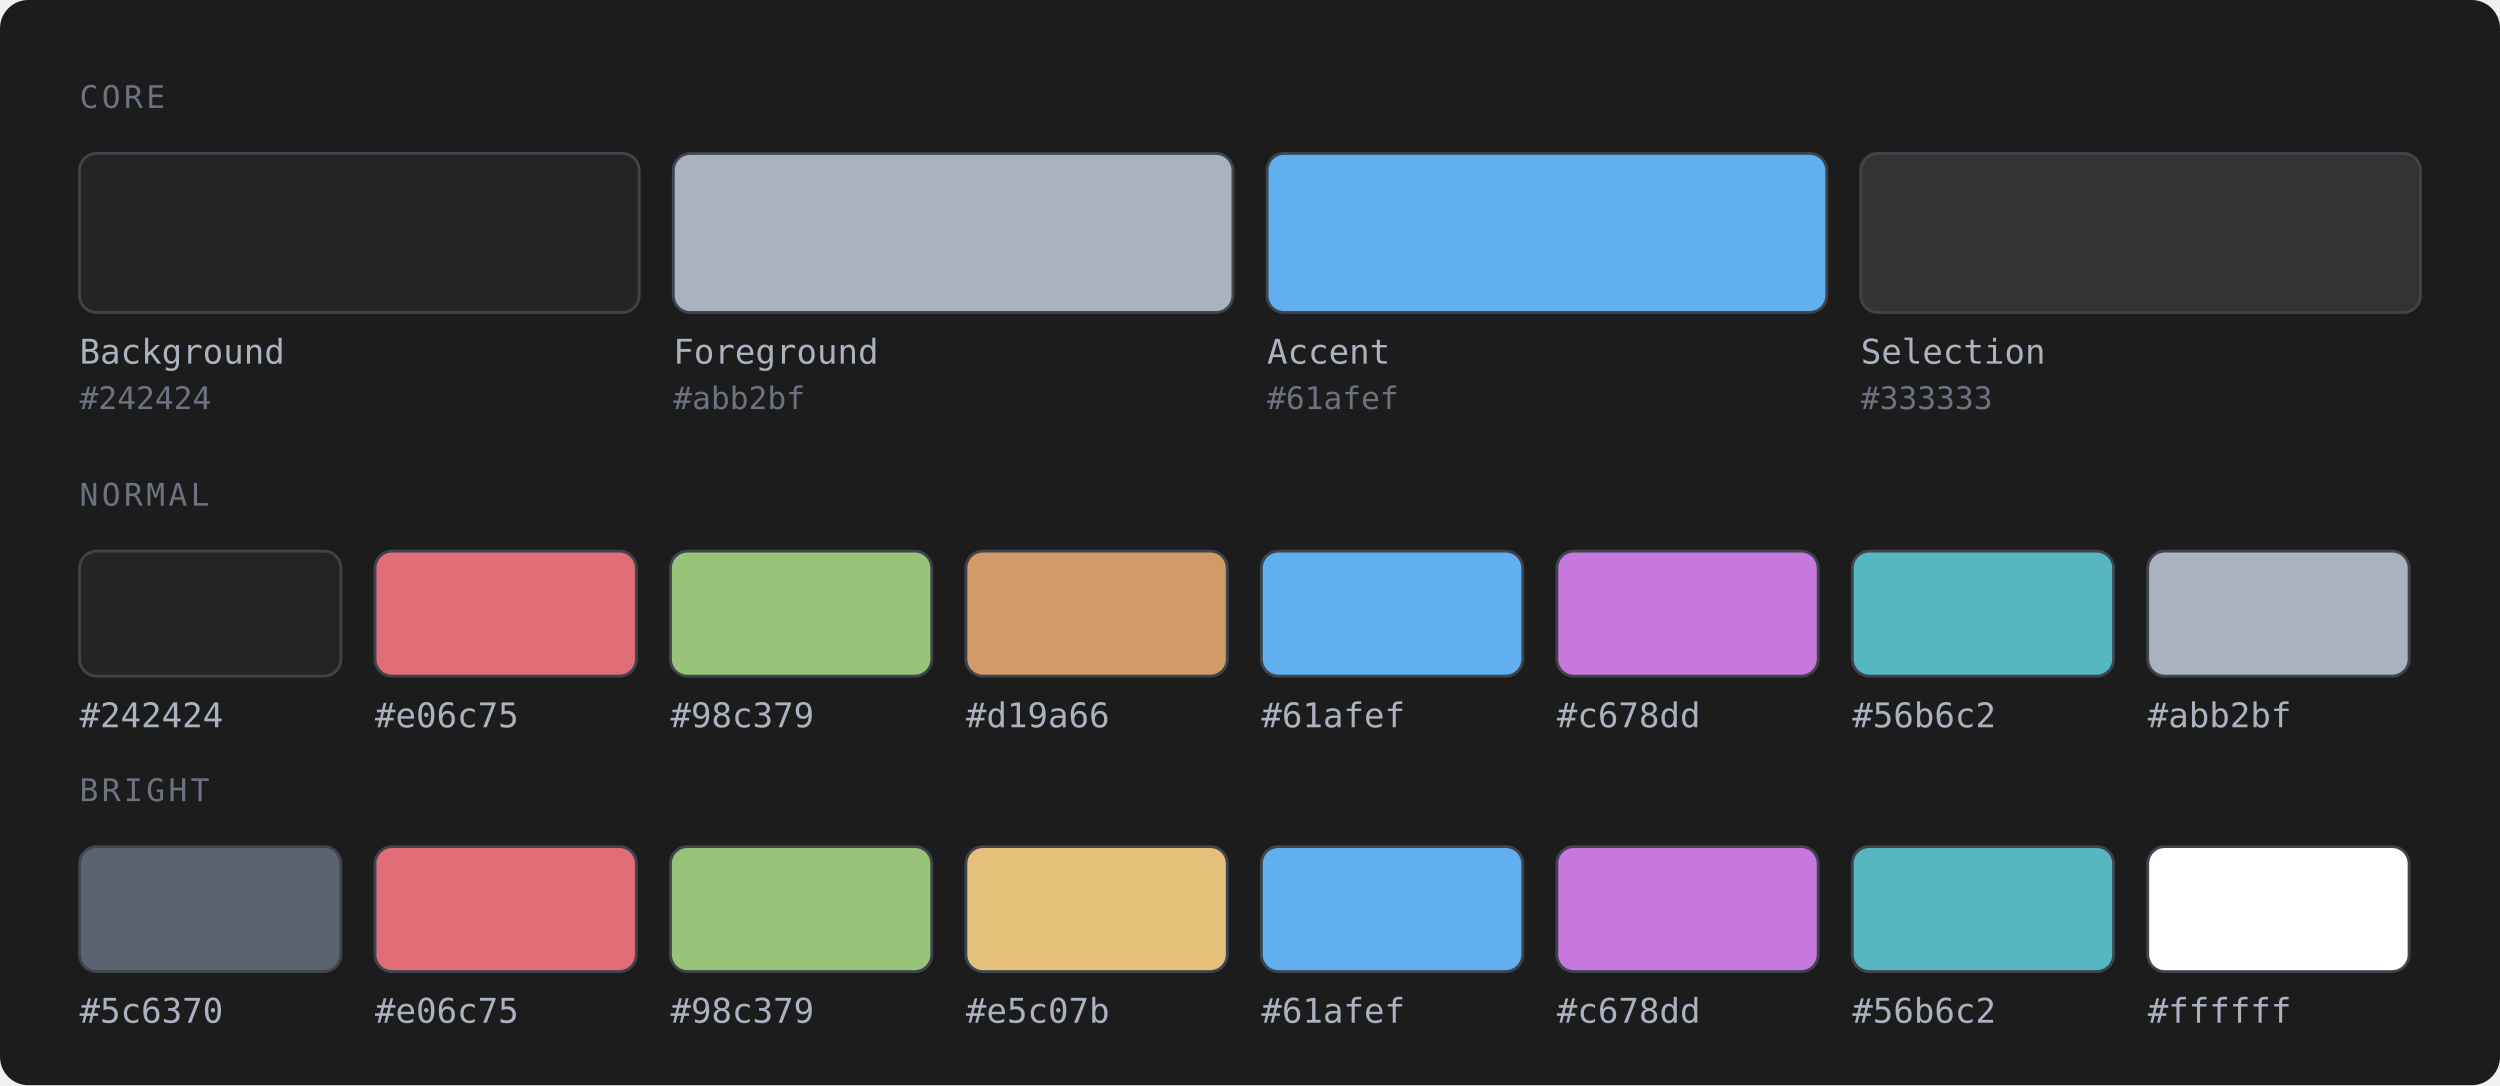
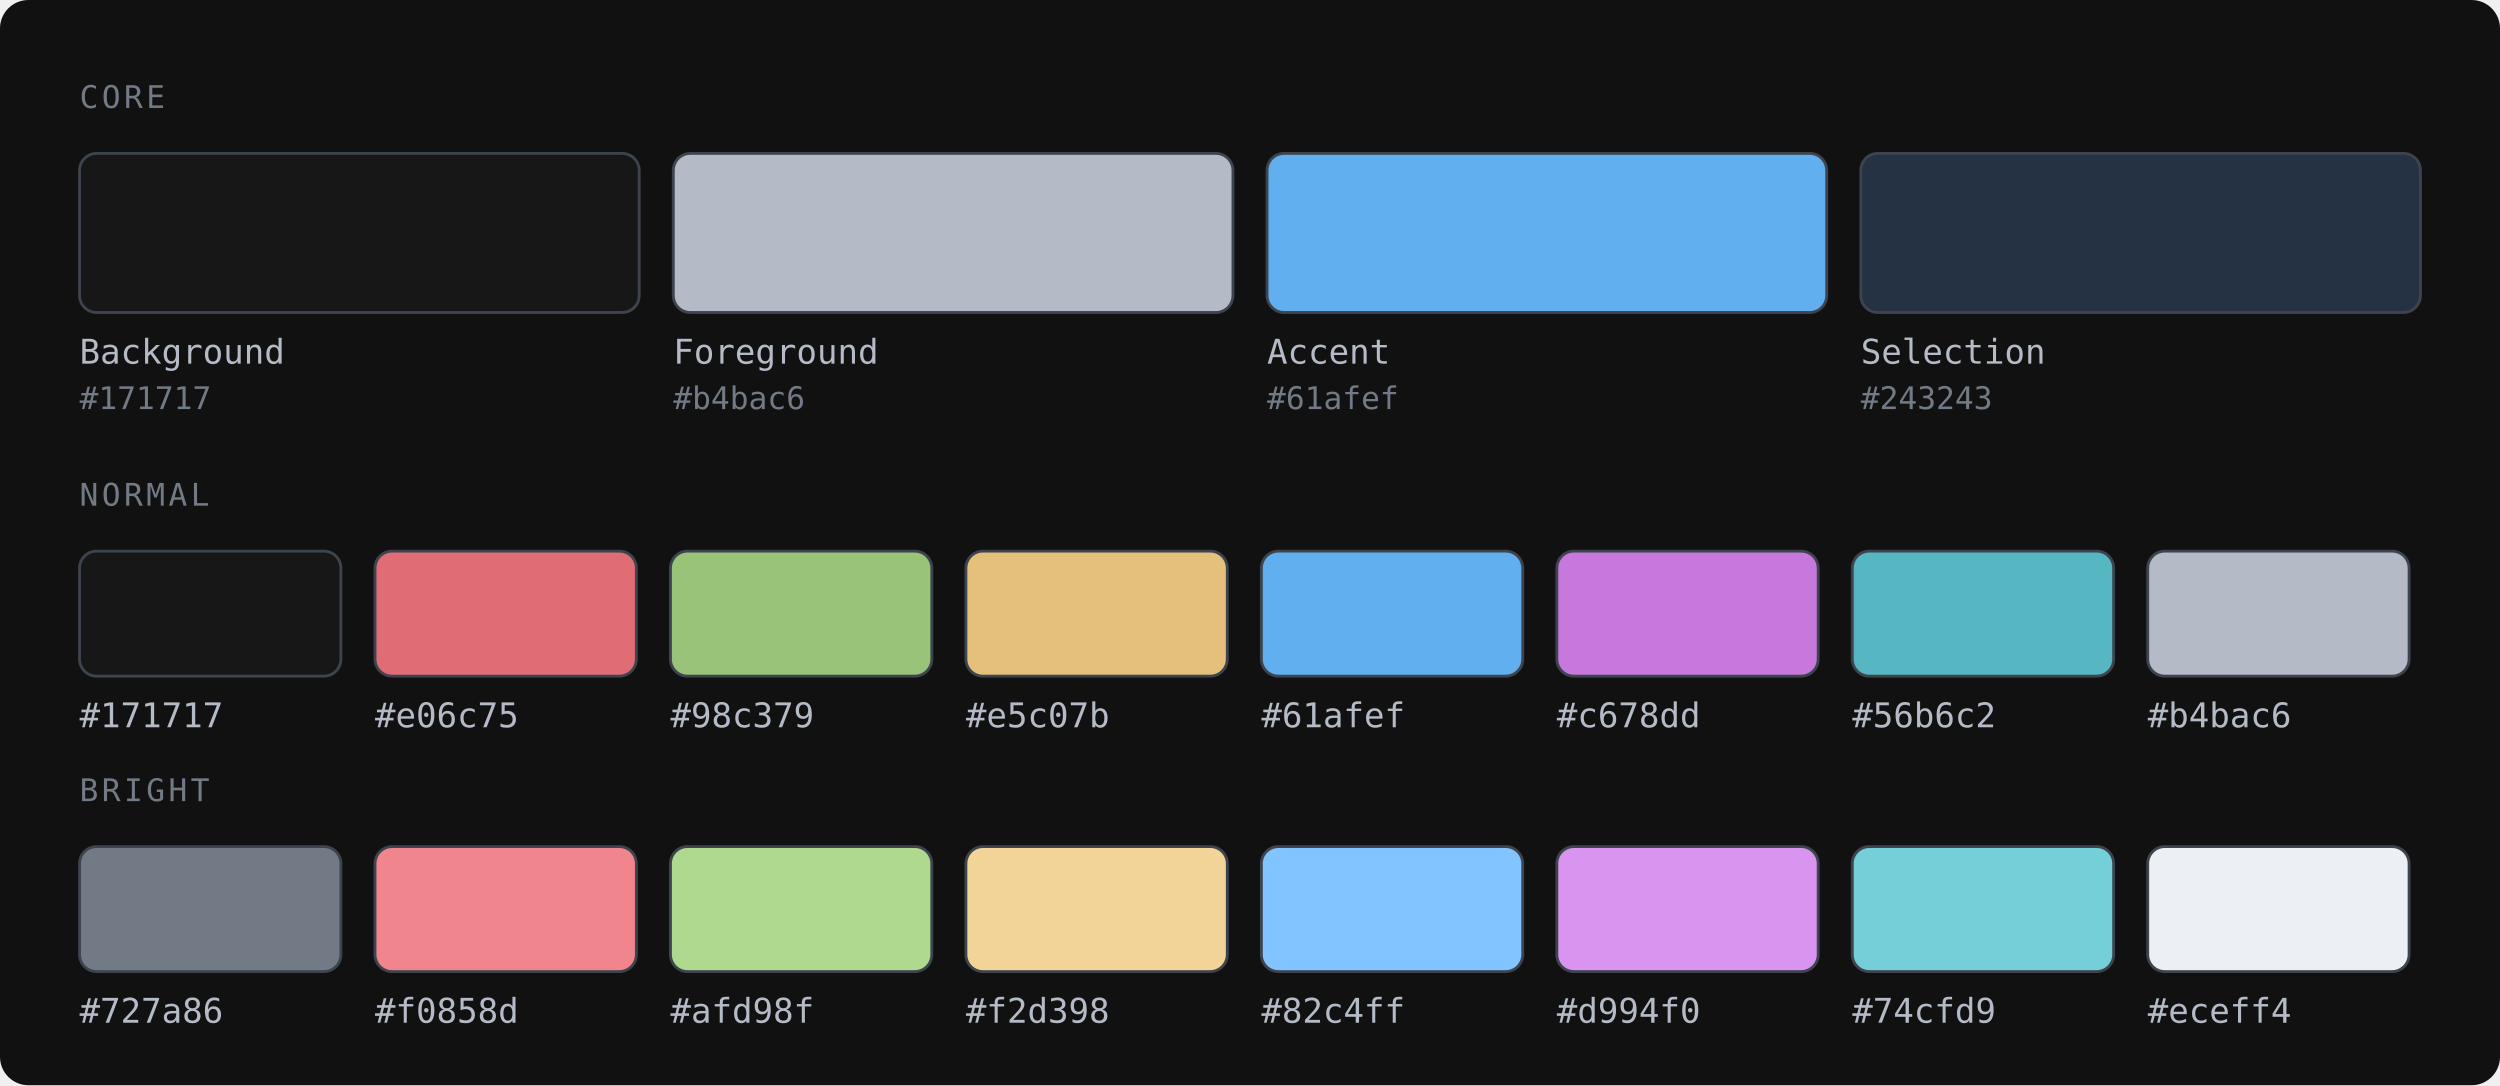
<svg xmlns="http://www.w3.org/2000/svg" width="880" height="382" viewBox="0 0 880 382" role="img" aria-label="Noctua color palette">
-   <rect width="880" height="382" rx="10" fill="#1c1c1c" />
-   <text x="28" y="38" font-family="ui-monospace,SFMono-Regular,Menlo,Consolas,'DejaVu Sans Mono',monospace" font-size="11" fill="#6c7380" letter-spacing="1.2">CORE</text>
-   <rect x="28" y="54" width="197" height="56" rx="6" fill="#242424" stroke="#3d444d" stroke-width="1" />
-   <text x="28" y="128" font-family="ui-monospace,SFMono-Regular,Menlo,Consolas,'DejaVu Sans Mono',monospace" font-size="12" fill="#abb2bf">Background</text>
-   <text x="28" y="144" font-family="ui-monospace,SFMono-Regular,Menlo,Consolas,'DejaVu Sans Mono',monospace" font-size="11" fill="#6c7380">#242424</text>
-   <rect x="237" y="54" width="197" height="56" rx="6" fill="#abb2bf" stroke="#3d444d" stroke-width="1" />
-   <text x="237" y="128" font-family="ui-monospace,SFMono-Regular,Menlo,Consolas,'DejaVu Sans Mono',monospace" font-size="12" fill="#abb2bf">Foreground</text>
-   <text x="237" y="144" font-family="ui-monospace,SFMono-Regular,Menlo,Consolas,'DejaVu Sans Mono',monospace" font-size="11" fill="#6c7380">#abb2bf</text>
+   <rect width="880" height="382" rx="10" fill="#111111" />
+   <text x="28" y="38" font-family="ui-monospace,SFMono-Regular,Menlo,Consolas,'DejaVu Sans Mono',monospace" font-size="11" fill="#727a86" letter-spacing="1.2">CORE</text>
+   <rect x="28" y="54" width="197" height="56" rx="6" fill="#171717" stroke="#3d444d" stroke-width="1" />
+   <text x="28" y="128" font-family="ui-monospace,SFMono-Regular,Menlo,Consolas,'DejaVu Sans Mono',monospace" font-size="12" fill="#b4bac6">Background</text>
+   <text x="28" y="144" font-family="ui-monospace,SFMono-Regular,Menlo,Consolas,'DejaVu Sans Mono',monospace" font-size="11" fill="#727a86">#171717</text>
+   <rect x="237" y="54" width="197" height="56" rx="6" fill="#b4bac6" stroke="#3d444d" stroke-width="1" />
+   <text x="237" y="128" font-family="ui-monospace,SFMono-Regular,Menlo,Consolas,'DejaVu Sans Mono',monospace" font-size="12" fill="#b4bac6">Foreground</text>
+   <text x="237" y="144" font-family="ui-monospace,SFMono-Regular,Menlo,Consolas,'DejaVu Sans Mono',monospace" font-size="11" fill="#727a86">#b4bac6</text>
  <rect x="446" y="54" width="197" height="56" rx="6" fill="#61afef" stroke="#3d444d" stroke-width="1" />
-   <text x="446" y="128" font-family="ui-monospace,SFMono-Regular,Menlo,Consolas,'DejaVu Sans Mono',monospace" font-size="12" fill="#abb2bf">Accent</text>
-   <text x="446" y="144" font-family="ui-monospace,SFMono-Regular,Menlo,Consolas,'DejaVu Sans Mono',monospace" font-size="11" fill="#6c7380">#61afef</text>
-   <rect x="655" y="54" width="197" height="56" rx="6" fill="#333333" stroke="#3d444d" stroke-width="1" />
-   <text x="655" y="128" font-family="ui-monospace,SFMono-Regular,Menlo,Consolas,'DejaVu Sans Mono',monospace" font-size="12" fill="#abb2bf">Selection</text>
-   <text x="655" y="144" font-family="ui-monospace,SFMono-Regular,Menlo,Consolas,'DejaVu Sans Mono',monospace" font-size="11" fill="#6c7380">#333333</text>
-   <text x="28" y="178" font-family="ui-monospace,SFMono-Regular,Menlo,Consolas,'DejaVu Sans Mono',monospace" font-size="11" fill="#6c7380" letter-spacing="1.2">NORMAL</text>
-   <rect x="28" y="194" width="92" height="44" rx="6" fill="#242424" stroke="#3d444d" stroke-width="1" />
-   <text x="28" y="256" font-family="ui-monospace,SFMono-Regular,Menlo,Consolas,'DejaVu Sans Mono',monospace" font-size="12" fill="#abb2bf">#242424</text>
+   <text x="446" y="128" font-family="ui-monospace,SFMono-Regular,Menlo,Consolas,'DejaVu Sans Mono',monospace" font-size="12" fill="#b4bac6">Accent</text>
+   <text x="446" y="144" font-family="ui-monospace,SFMono-Regular,Menlo,Consolas,'DejaVu Sans Mono',monospace" font-size="11" fill="#727a86">#61afef</text>
+   <rect x="655" y="54" width="197" height="56" rx="6" fill="#243243" stroke="#3d444d" stroke-width="1" />
+   <text x="655" y="128" font-family="ui-monospace,SFMono-Regular,Menlo,Consolas,'DejaVu Sans Mono',monospace" font-size="12" fill="#b4bac6">Selection</text>
+   <text x="655" y="144" font-family="ui-monospace,SFMono-Regular,Menlo,Consolas,'DejaVu Sans Mono',monospace" font-size="11" fill="#727a86">#243243</text>
+   <text x="28" y="178" font-family="ui-monospace,SFMono-Regular,Menlo,Consolas,'DejaVu Sans Mono',monospace" font-size="11" fill="#727a86" letter-spacing="1.2">NORMAL</text>
+   <rect x="28" y="194" width="92" height="44" rx="6" fill="#171717" stroke="#3d444d" stroke-width="1" />
+   <text x="28" y="256" font-family="ui-monospace,SFMono-Regular,Menlo,Consolas,'DejaVu Sans Mono',monospace" font-size="12" fill="#b4bac6">#171717</text>
  <rect x="132" y="194" width="92" height="44" rx="6" fill="#e06c75" stroke="#3d444d" stroke-width="1" />
-   <text x="132" y="256" font-family="ui-monospace,SFMono-Regular,Menlo,Consolas,'DejaVu Sans Mono',monospace" font-size="12" fill="#abb2bf">#e06c75</text>
+   <text x="132" y="256" font-family="ui-monospace,SFMono-Regular,Menlo,Consolas,'DejaVu Sans Mono',monospace" font-size="12" fill="#b4bac6">#e06c75</text>
  <rect x="236" y="194" width="92" height="44" rx="6" fill="#98c379" stroke="#3d444d" stroke-width="1" />
-   <text x="236" y="256" font-family="ui-monospace,SFMono-Regular,Menlo,Consolas,'DejaVu Sans Mono',monospace" font-size="12" fill="#abb2bf">#98c379</text>
-   <rect x="340" y="194" width="92" height="44" rx="6" fill="#d19a66" stroke="#3d444d" stroke-width="1" />
-   <text x="340" y="256" font-family="ui-monospace,SFMono-Regular,Menlo,Consolas,'DejaVu Sans Mono',monospace" font-size="12" fill="#abb2bf">#d19a66</text>
+   <text x="236" y="256" font-family="ui-monospace,SFMono-Regular,Menlo,Consolas,'DejaVu Sans Mono',monospace" font-size="12" fill="#b4bac6">#98c379</text>
+   <rect x="340" y="194" width="92" height="44" rx="6" fill="#e5c07b" stroke="#3d444d" stroke-width="1" />
+   <text x="340" y="256" font-family="ui-monospace,SFMono-Regular,Menlo,Consolas,'DejaVu Sans Mono',monospace" font-size="12" fill="#b4bac6">#e5c07b</text>
  <rect x="444" y="194" width="92" height="44" rx="6" fill="#61afef" stroke="#3d444d" stroke-width="1" />
-   <text x="444" y="256" font-family="ui-monospace,SFMono-Regular,Menlo,Consolas,'DejaVu Sans Mono',monospace" font-size="12" fill="#abb2bf">#61afef</text>
+   <text x="444" y="256" font-family="ui-monospace,SFMono-Regular,Menlo,Consolas,'DejaVu Sans Mono',monospace" font-size="12" fill="#b4bac6">#61afef</text>
  <rect x="548" y="194" width="92" height="44" rx="6" fill="#c678dd" stroke="#3d444d" stroke-width="1" />
-   <text x="548" y="256" font-family="ui-monospace,SFMono-Regular,Menlo,Consolas,'DejaVu Sans Mono',monospace" font-size="12" fill="#abb2bf">#c678dd</text>
+   <text x="548" y="256" font-family="ui-monospace,SFMono-Regular,Menlo,Consolas,'DejaVu Sans Mono',monospace" font-size="12" fill="#b4bac6">#c678dd</text>
  <rect x="652" y="194" width="92" height="44" rx="6" fill="#56b6c2" stroke="#3d444d" stroke-width="1" />
-   <text x="652" y="256" font-family="ui-monospace,SFMono-Regular,Menlo,Consolas,'DejaVu Sans Mono',monospace" font-size="12" fill="#abb2bf">#56b6c2</text>
-   <rect x="756" y="194" width="92" height="44" rx="6" fill="#abb2bf" stroke="#3d444d" stroke-width="1" />
-   <text x="756" y="256" font-family="ui-monospace,SFMono-Regular,Menlo,Consolas,'DejaVu Sans Mono',monospace" font-size="12" fill="#abb2bf">#abb2bf</text>
-   <text x="28" y="282" font-family="ui-monospace,SFMono-Regular,Menlo,Consolas,'DejaVu Sans Mono',monospace" font-size="11" fill="#6c7380" letter-spacing="1.2">BRIGHT</text>
-   <rect x="28" y="298" width="92" height="44" rx="6" fill="#5c6370" stroke="#3d444d" stroke-width="1" />
-   <text x="28" y="360" font-family="ui-monospace,SFMono-Regular,Menlo,Consolas,'DejaVu Sans Mono',monospace" font-size="12" fill="#abb2bf">#5c6370</text>
-   <rect x="132" y="298" width="92" height="44" rx="6" fill="#e06c75" stroke="#3d444d" stroke-width="1" />
-   <text x="132" y="360" font-family="ui-monospace,SFMono-Regular,Menlo,Consolas,'DejaVu Sans Mono',monospace" font-size="12" fill="#abb2bf">#e06c75</text>
-   <rect x="236" y="298" width="92" height="44" rx="6" fill="#98c379" stroke="#3d444d" stroke-width="1" />
-   <text x="236" y="360" font-family="ui-monospace,SFMono-Regular,Menlo,Consolas,'DejaVu Sans Mono',monospace" font-size="12" fill="#abb2bf">#98c379</text>
-   <rect x="340" y="298" width="92" height="44" rx="6" fill="#e5c07b" stroke="#3d444d" stroke-width="1" />
-   <text x="340" y="360" font-family="ui-monospace,SFMono-Regular,Menlo,Consolas,'DejaVu Sans Mono',monospace" font-size="12" fill="#abb2bf">#e5c07b</text>
-   <rect x="444" y="298" width="92" height="44" rx="6" fill="#61afef" stroke="#3d444d" stroke-width="1" />
-   <text x="444" y="360" font-family="ui-monospace,SFMono-Regular,Menlo,Consolas,'DejaVu Sans Mono',monospace" font-size="12" fill="#abb2bf">#61afef</text>
-   <rect x="548" y="298" width="92" height="44" rx="6" fill="#c678dd" stroke="#3d444d" stroke-width="1" />
-   <text x="548" y="360" font-family="ui-monospace,SFMono-Regular,Menlo,Consolas,'DejaVu Sans Mono',monospace" font-size="12" fill="#abb2bf">#c678dd</text>
-   <rect x="652" y="298" width="92" height="44" rx="6" fill="#56b6c2" stroke="#3d444d" stroke-width="1" />
-   <text x="652" y="360" font-family="ui-monospace,SFMono-Regular,Menlo,Consolas,'DejaVu Sans Mono',monospace" font-size="12" fill="#abb2bf">#56b6c2</text>
-   <rect x="756" y="298" width="92" height="44" rx="6" fill="#ffffff" stroke="#3d444d" stroke-width="1" />
-   <text x="756" y="360" font-family="ui-monospace,SFMono-Regular,Menlo,Consolas,'DejaVu Sans Mono',monospace" font-size="12" fill="#abb2bf">#ffffff</text>
+   <text x="652" y="256" font-family="ui-monospace,SFMono-Regular,Menlo,Consolas,'DejaVu Sans Mono',monospace" font-size="12" fill="#b4bac6">#56b6c2</text>
+   <rect x="756" y="194" width="92" height="44" rx="6" fill="#b4bac6" stroke="#3d444d" stroke-width="1" />
+   <text x="756" y="256" font-family="ui-monospace,SFMono-Regular,Menlo,Consolas,'DejaVu Sans Mono',monospace" font-size="12" fill="#b4bac6">#b4bac6</text>
+   <text x="28" y="282" font-family="ui-monospace,SFMono-Regular,Menlo,Consolas,'DejaVu Sans Mono',monospace" font-size="11" fill="#727a86" letter-spacing="1.2">BRIGHT</text>
+   <rect x="28" y="298" width="92" height="44" rx="6" fill="#727a86" stroke="#3d444d" stroke-width="1" />
+   <text x="28" y="360" font-family="ui-monospace,SFMono-Regular,Menlo,Consolas,'DejaVu Sans Mono',monospace" font-size="12" fill="#b4bac6">#727a86</text>
+   <rect x="132" y="298" width="92" height="44" rx="6" fill="#f0858d" stroke="#3d444d" stroke-width="1" />
+   <text x="132" y="360" font-family="ui-monospace,SFMono-Regular,Menlo,Consolas,'DejaVu Sans Mono',monospace" font-size="12" fill="#b4bac6">#f0858d</text>
+   <rect x="236" y="298" width="92" height="44" rx="6" fill="#afd98f" stroke="#3d444d" stroke-width="1" />
+   <text x="236" y="360" font-family="ui-monospace,SFMono-Regular,Menlo,Consolas,'DejaVu Sans Mono',monospace" font-size="12" fill="#b4bac6">#afd98f</text>
+   <rect x="340" y="298" width="92" height="44" rx="6" fill="#f2d398" stroke="#3d444d" stroke-width="1" />
+   <text x="340" y="360" font-family="ui-monospace,SFMono-Regular,Menlo,Consolas,'DejaVu Sans Mono',monospace" font-size="12" fill="#b4bac6">#f2d398</text>
+   <rect x="444" y="298" width="92" height="44" rx="6" fill="#82c4ff" stroke="#3d444d" stroke-width="1" />
+   <text x="444" y="360" font-family="ui-monospace,SFMono-Regular,Menlo,Consolas,'DejaVu Sans Mono',monospace" font-size="12" fill="#b4bac6">#82c4ff</text>
+   <rect x="548" y="298" width="92" height="44" rx="6" fill="#d994f0" stroke="#3d444d" stroke-width="1" />
+   <text x="548" y="360" font-family="ui-monospace,SFMono-Regular,Menlo,Consolas,'DejaVu Sans Mono',monospace" font-size="12" fill="#b4bac6">#d994f0</text>
+   <rect x="652" y="298" width="92" height="44" rx="6" fill="#74cfd9" stroke="#3d444d" stroke-width="1" />
+   <text x="652" y="360" font-family="ui-monospace,SFMono-Regular,Menlo,Consolas,'DejaVu Sans Mono',monospace" font-size="12" fill="#b4bac6">#74cfd9</text>
+   <rect x="756" y="298" width="92" height="44" rx="6" fill="#eceff4" stroke="#3d444d" stroke-width="1" />
+   <text x="756" y="360" font-family="ui-monospace,SFMono-Regular,Menlo,Consolas,'DejaVu Sans Mono',monospace" font-size="12" fill="#b4bac6">#eceff4</text>
</svg>
